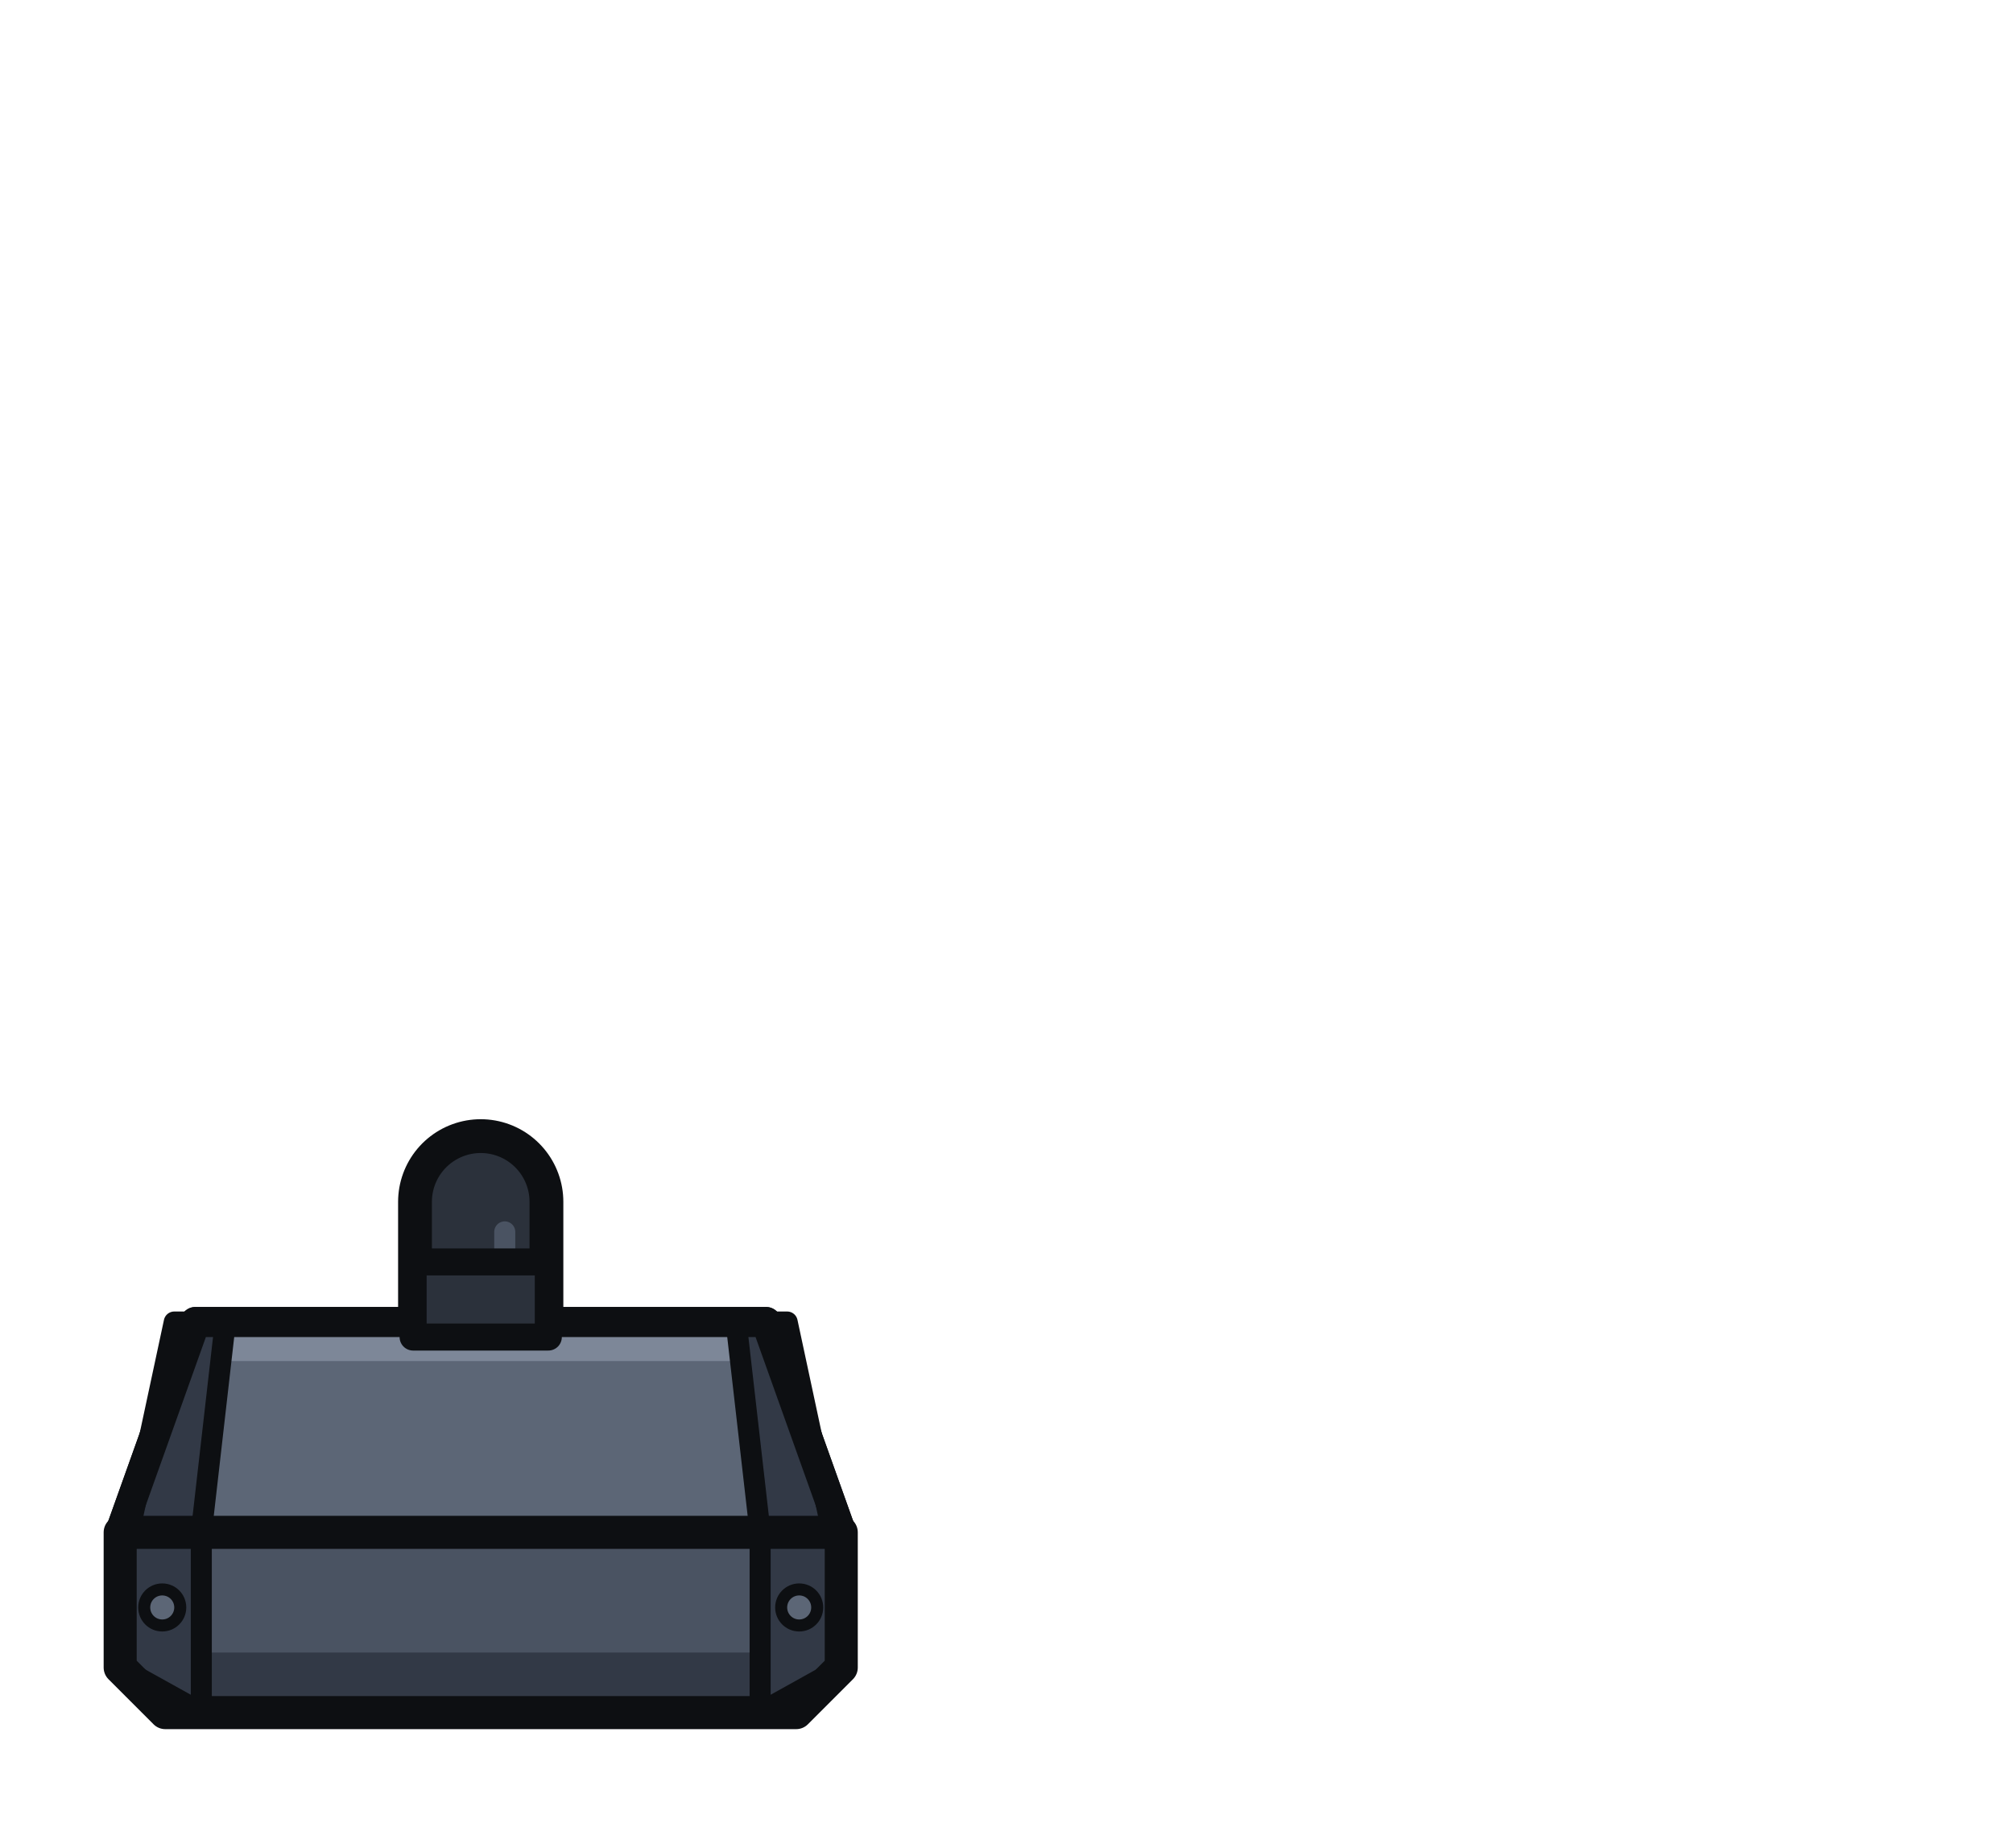
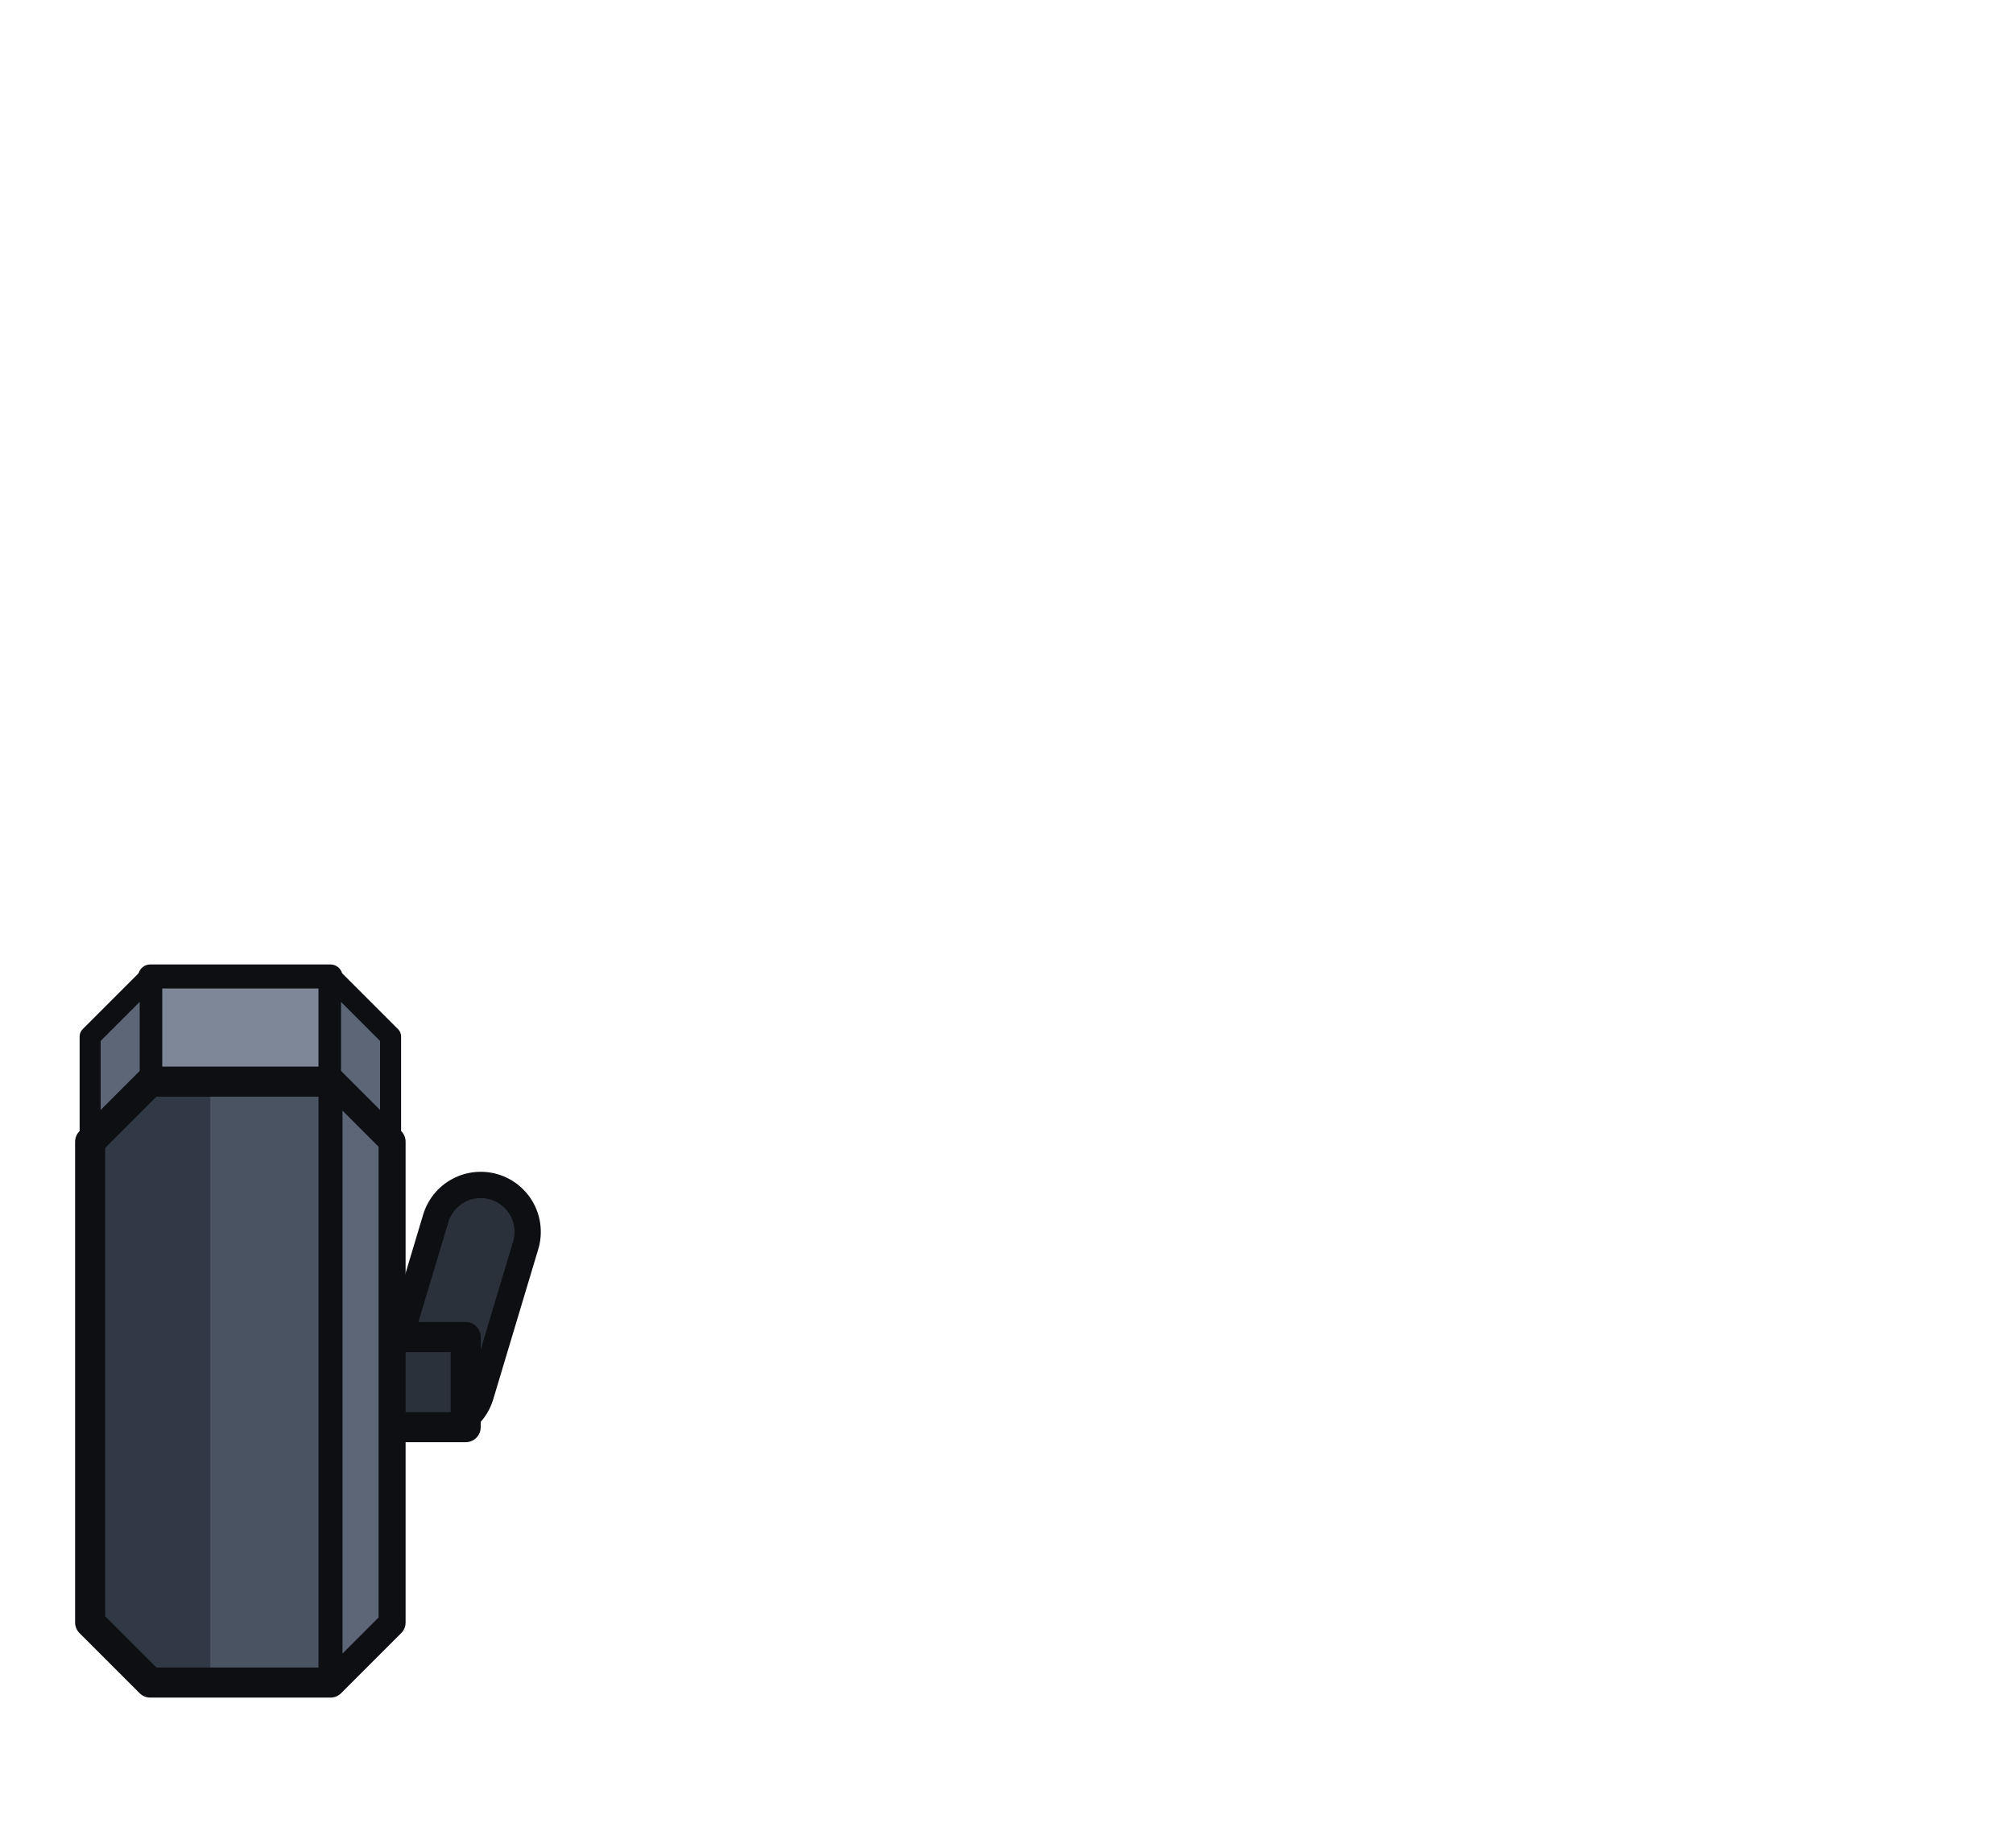
<svg xmlns="http://www.w3.org/2000/svg" viewBox="0 0 134 123" width="134" height="123">
  <g transform="translate(132 0) scale(-1 1)">
-     <path d="M100 80L100 91" fill="none" stroke="#0d0f12" stroke-width="11" stroke-linecap="round" stroke-linejoin="round" />
-     <path d="M100 80L100 91" fill="none" stroke="#2b313b" stroke-width="6.5" stroke-linecap="round" stroke-linejoin="round" />
-     <path d="M98.4 82L98.4 91" fill="none" stroke="#4a5362" stroke-width="1.4" stroke-linecap="round" stroke-linejoin="round" />
-     <path d="M81 88 L119 88 L124 102 L76 102Z" fill="#5c6676" stroke="#0d0f12" stroke-width="2" stroke-linejoin="round" />
-     <path d="M81 88 L119 88 L119.8 90.6 L80.2 90.6Z" fill="#7d8798" />
-     <path d="M83 88 L79.6 88 L76.6 102 L81.4 102Z" fill="#323946" stroke="#0d0f12" stroke-width="1.4" stroke-linejoin="round" />
-     <path d="M117 88 L120.4 88 L123.4 102 L118.6 102Z" fill="#323946" stroke="#0d0f12" stroke-width="1.4" stroke-linejoin="round" />
-     <path d="M76 102 L124 102 L124 111 L121 114 L79 114 L76 111Z" fill="#4a5362" stroke="none" stroke-width="0" stroke-linejoin="round" />
-     <path d="M76 110 L124 110 L124 111 L121 114 L79 114 L76 111Z" fill="#323946" />
-     <path d="M76 102 L82 102 L82 114 L79 114 L76 111Z" fill="#3c4452" />
-     <path d="M76 102 L81.4 102 L81.4 114 L76 111Z" fill="#323946" stroke="#0d0f12" stroke-width="1.4" stroke-linejoin="round" />
-     <circle cx="78.8" cy="107" r="1.2" fill="#5c6676" stroke="#0d0f12" stroke-width=".8" />
-     <path d="M118.6 102 L124 102 L124 111 L118.6 114Z" fill="#323946" stroke="#0d0f12" stroke-width="1.4" stroke-linejoin="round" />
-     <circle cx="121.2" cy="107" r="1.2" fill="#5c6676" stroke="#0d0f12" stroke-width=".8" />
-     <path d="M76 102 L124 102 L124 111 L121 114 L79 114 L76 111Z" fill="none" stroke="#0d0f12" stroke-width="2.2" stroke-linejoin="round" />
-     <path d="M81 88 L119 88 L124 102 L76 102Z" fill="none" stroke="#0d0f12" stroke-width="2" stroke-linejoin="round" />
-     <path d="M95.5 84h9v5h-9z" fill="#2b313b" stroke="#0d0f12" stroke-width="1.8" stroke-linejoin="round" />
+     <path d="M100 82L103 92" fill="none" stroke="#0d0f12" stroke-width="8" stroke-linecap="round" stroke-linejoin="round" />
+     <path d="M100 82L103 92" fill="none" stroke="#2b313b" stroke-width="4.5" stroke-linecap="round" stroke-linejoin="round" />
+     <path d="M110 65 L122 65 L122 72 L110 72Z" fill="#7d8798" stroke="#0d0f12" stroke-width="1.6" stroke-linejoin="round" />
+     <path d="M106 76 L110 72 L110 65 L106 69Z" fill="#5c6676" stroke="#0d0f12" stroke-width="1.4" stroke-linejoin="round" />
+     <path d="M126 76 L122 72 L122 65 L126 69Z" fill="#5c6676" stroke="#0d0f12" stroke-width="1.4" stroke-linejoin="round" />
+     <g transform="translate(116 92) rotate(-90)">
+       <path d="M-3-15h6v6h-6z" fill="#2b313b" stroke="#0d0f12" stroke-width="2" stroke-linejoin="round" />
+       <path d="M-16-10h32l4 4v12l-4 4h-32l-4-4V-6z" fill="#4a5362" />
+       <path d="M-20 2h40v4l-4 4h-32l-4-4z" fill="#323946" />
+       <path d="M-16-10h32l4 4v12l-4 4h-32l-4-4V-6z" fill="none" stroke="#0d0f12" stroke-width="2" stroke-linejoin="round" />
+       <path d="M-16-10h32l4 4h-40z" fill="#5c6676" stroke="#0d0f12" stroke-width="1.6" stroke-linejoin="round" />
+     </g>
  </g>
</svg>
